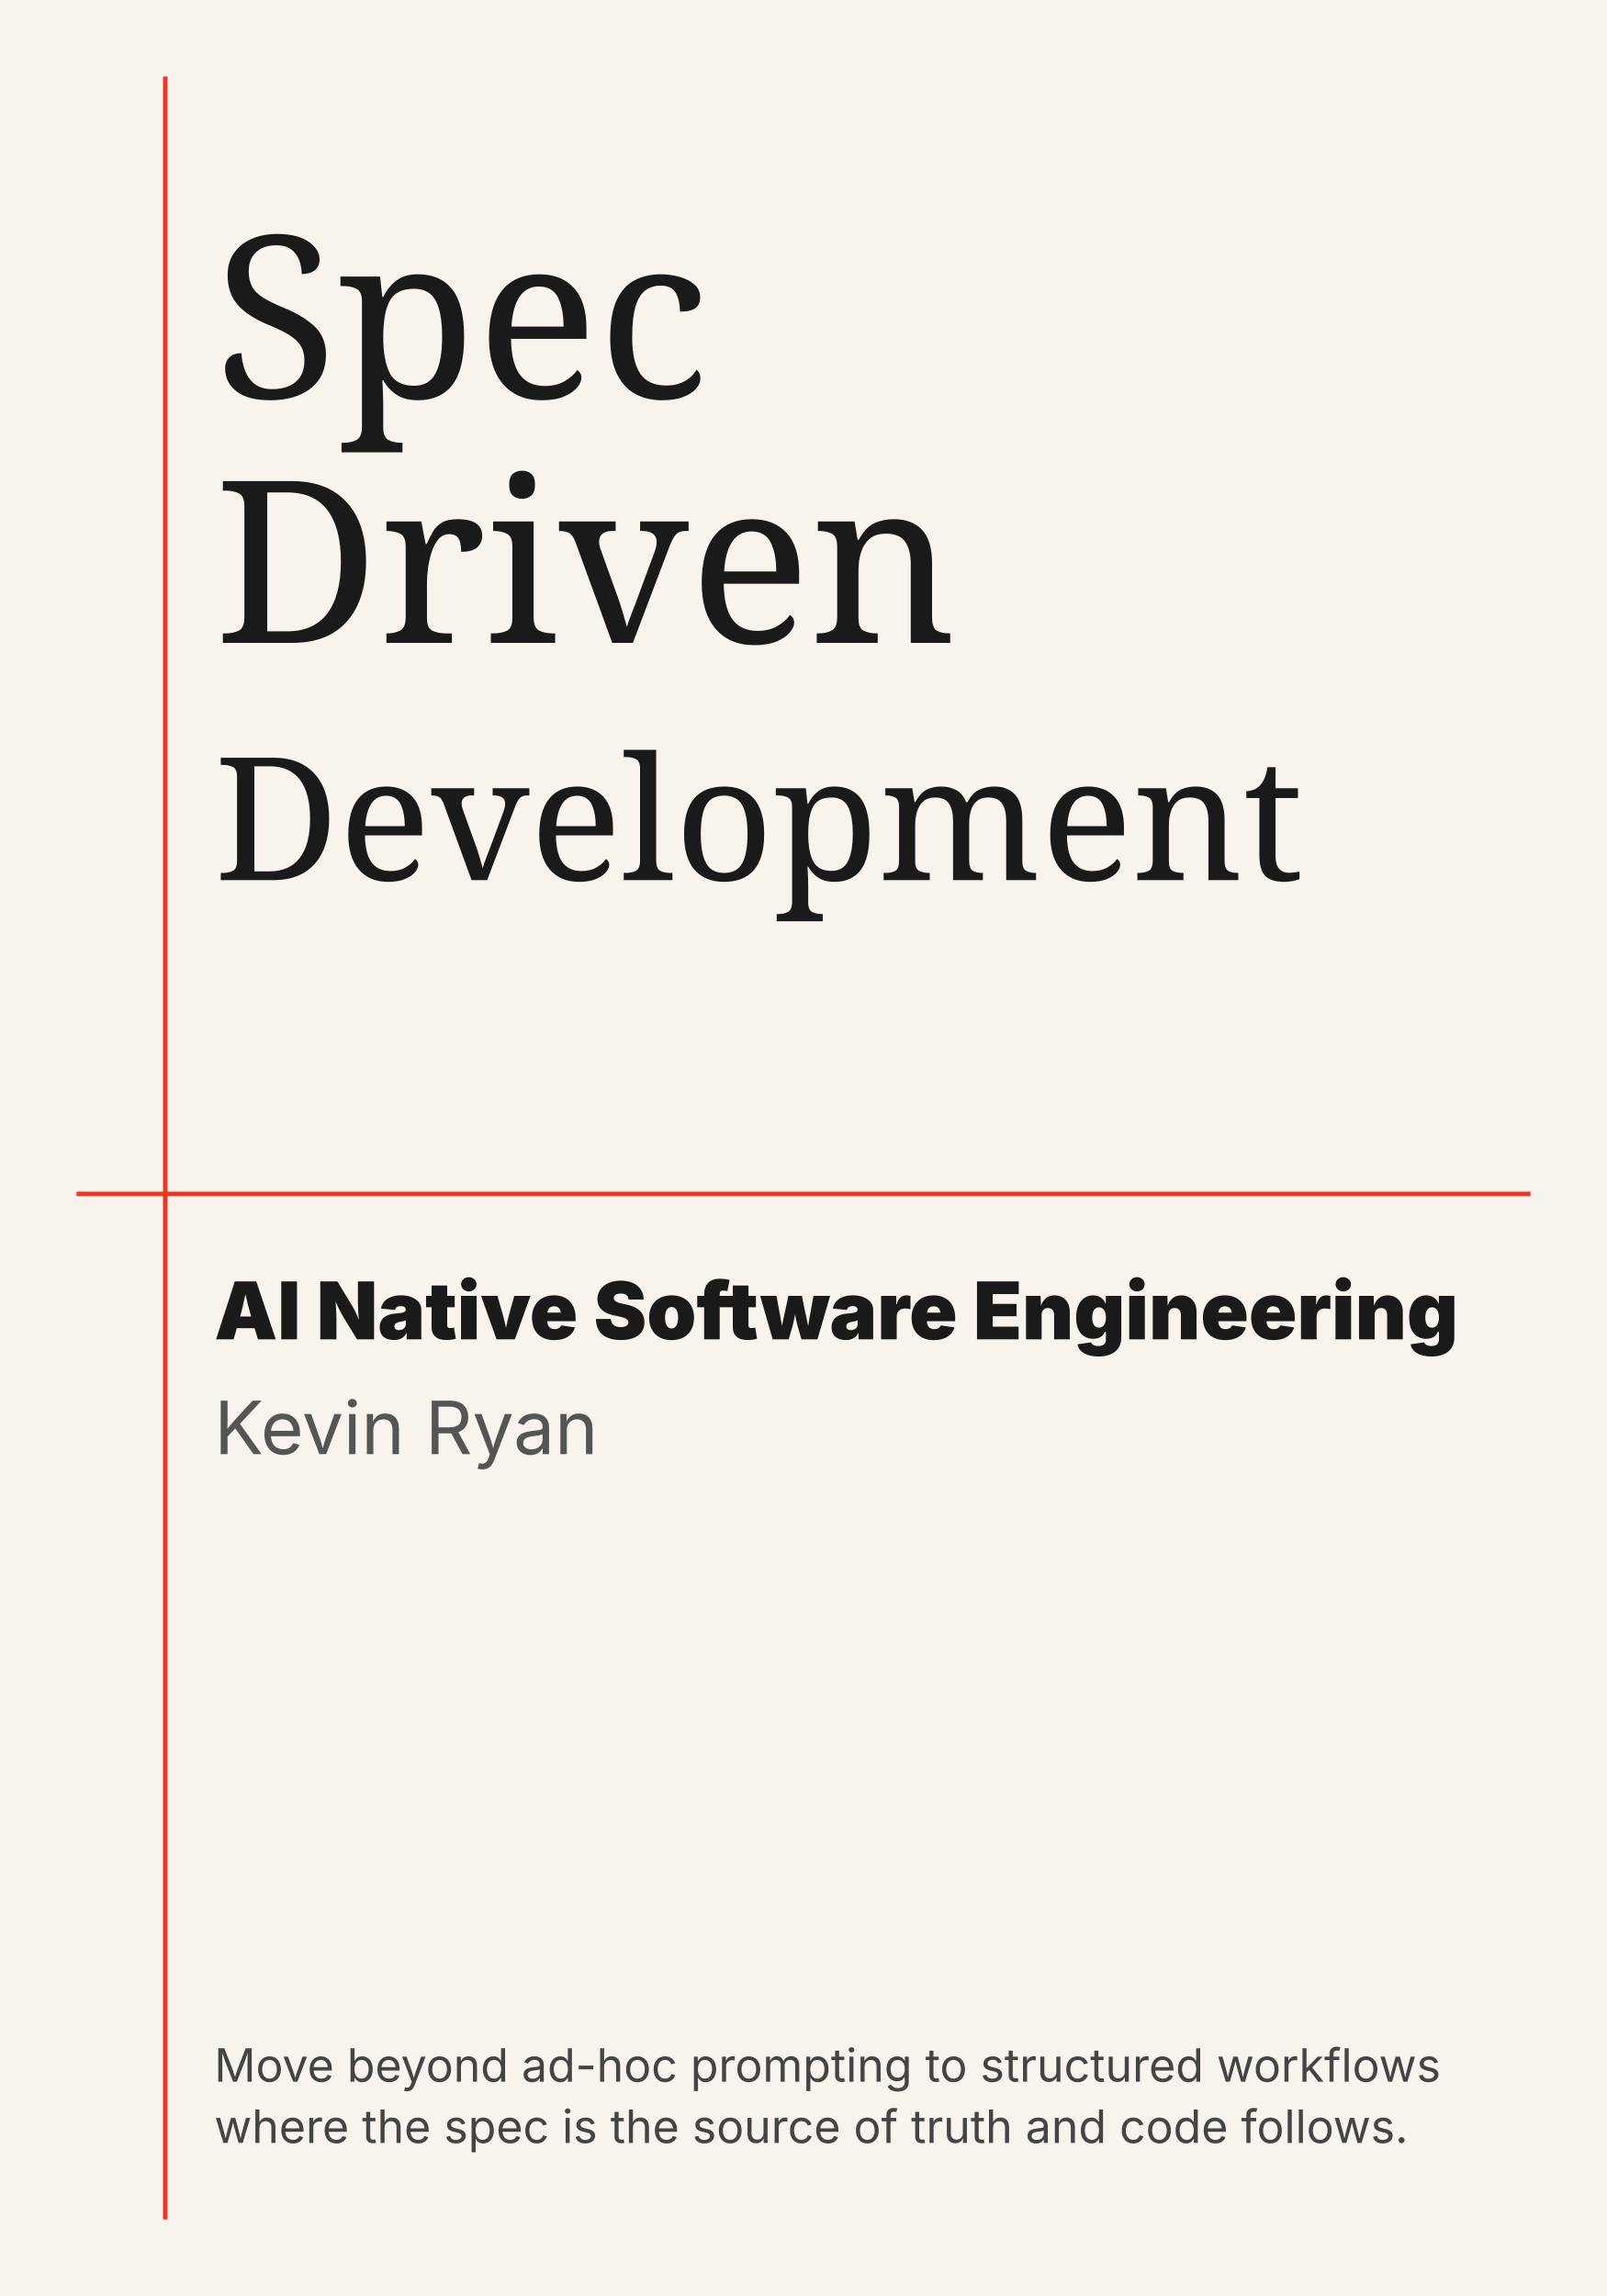
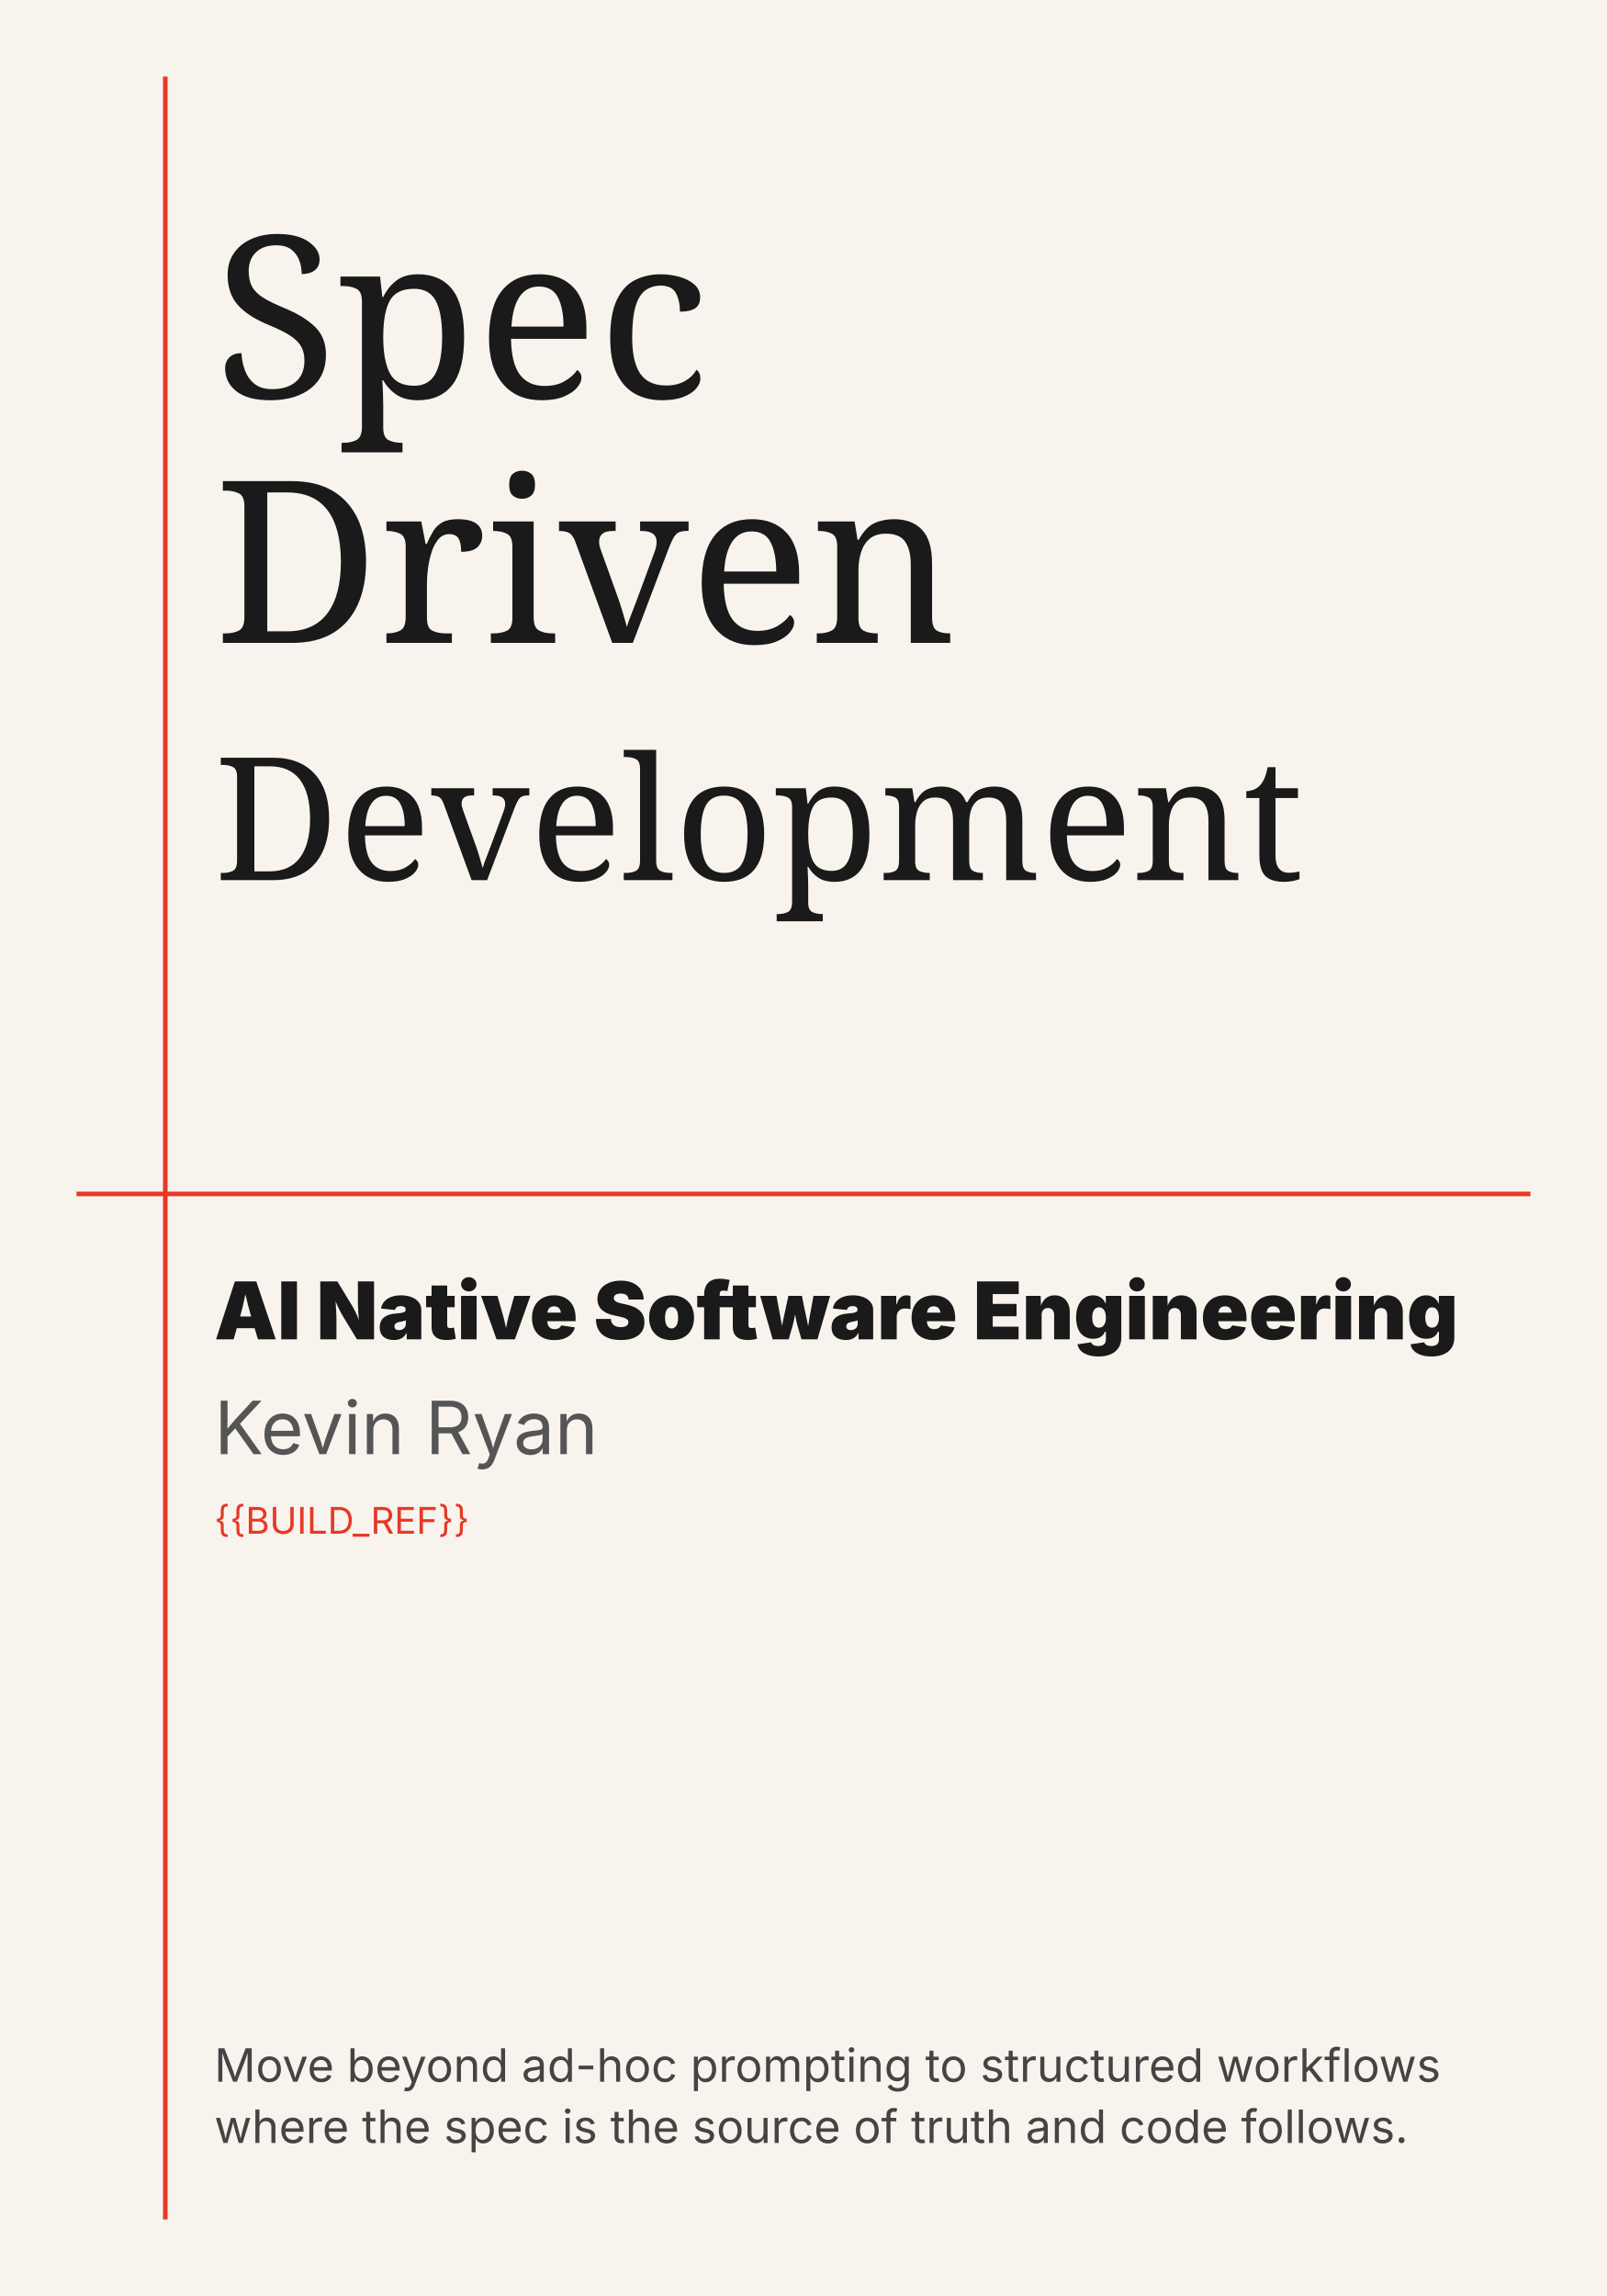
<svg xmlns="http://www.w3.org/2000/svg" viewBox="0 0 1050 1500" width="1050" height="1500">
  <rect width="1050" height="1500" fill="#F8F4ED" />
  <line x1="108" y1="50" x2="108" y2="1450" stroke="#e63926" stroke-width="3" />
  <line x1="50" y1="780" x2="1000" y2="780" stroke="#e63926" stroke-width="3" />
  <text x="140" y="260" font-family="'Alfa Slab One', serif" font-weight="400" font-size="148" fill="#1a1a1a">Spec</text>
  <text x="140" y="420" font-family="'Alfa Slab One', serif" font-weight="400" font-size="148" fill="#1a1a1a">Driven</text>
  <text x="140" y="575" font-family="'Alfa Slab One', serif" font-weight="400" font-size="112" fill="#1a1a1a">Development</text>
  <text x="140" y="875" font-family="'Inter', sans-serif" font-weight="900" font-size="52" fill="#1a1a1a">AI Native Software Engineering</text>
  <text x="140" y="950" font-family="'Inter', sans-serif" font-weight="400" font-size="48" fill="#555555">Kevin Ryan</text>
+   <text x="140" y="1002" font-family="'Inter', sans-serif" font-weight="400" font-size="24" fill="#e63926">{{BUILD_REF}}</text>
  <text x="140" y="1360" font-family="'Inter', sans-serif" font-weight="400" font-size="30" fill="#444444">Move beyond ad-hoc prompting to structured workflows</text>
  <text x="140" y="1400" font-family="'Inter', sans-serif" font-weight="400" font-size="30" fill="#444444">where the spec is the source of truth and code follows.</text>
</svg>
